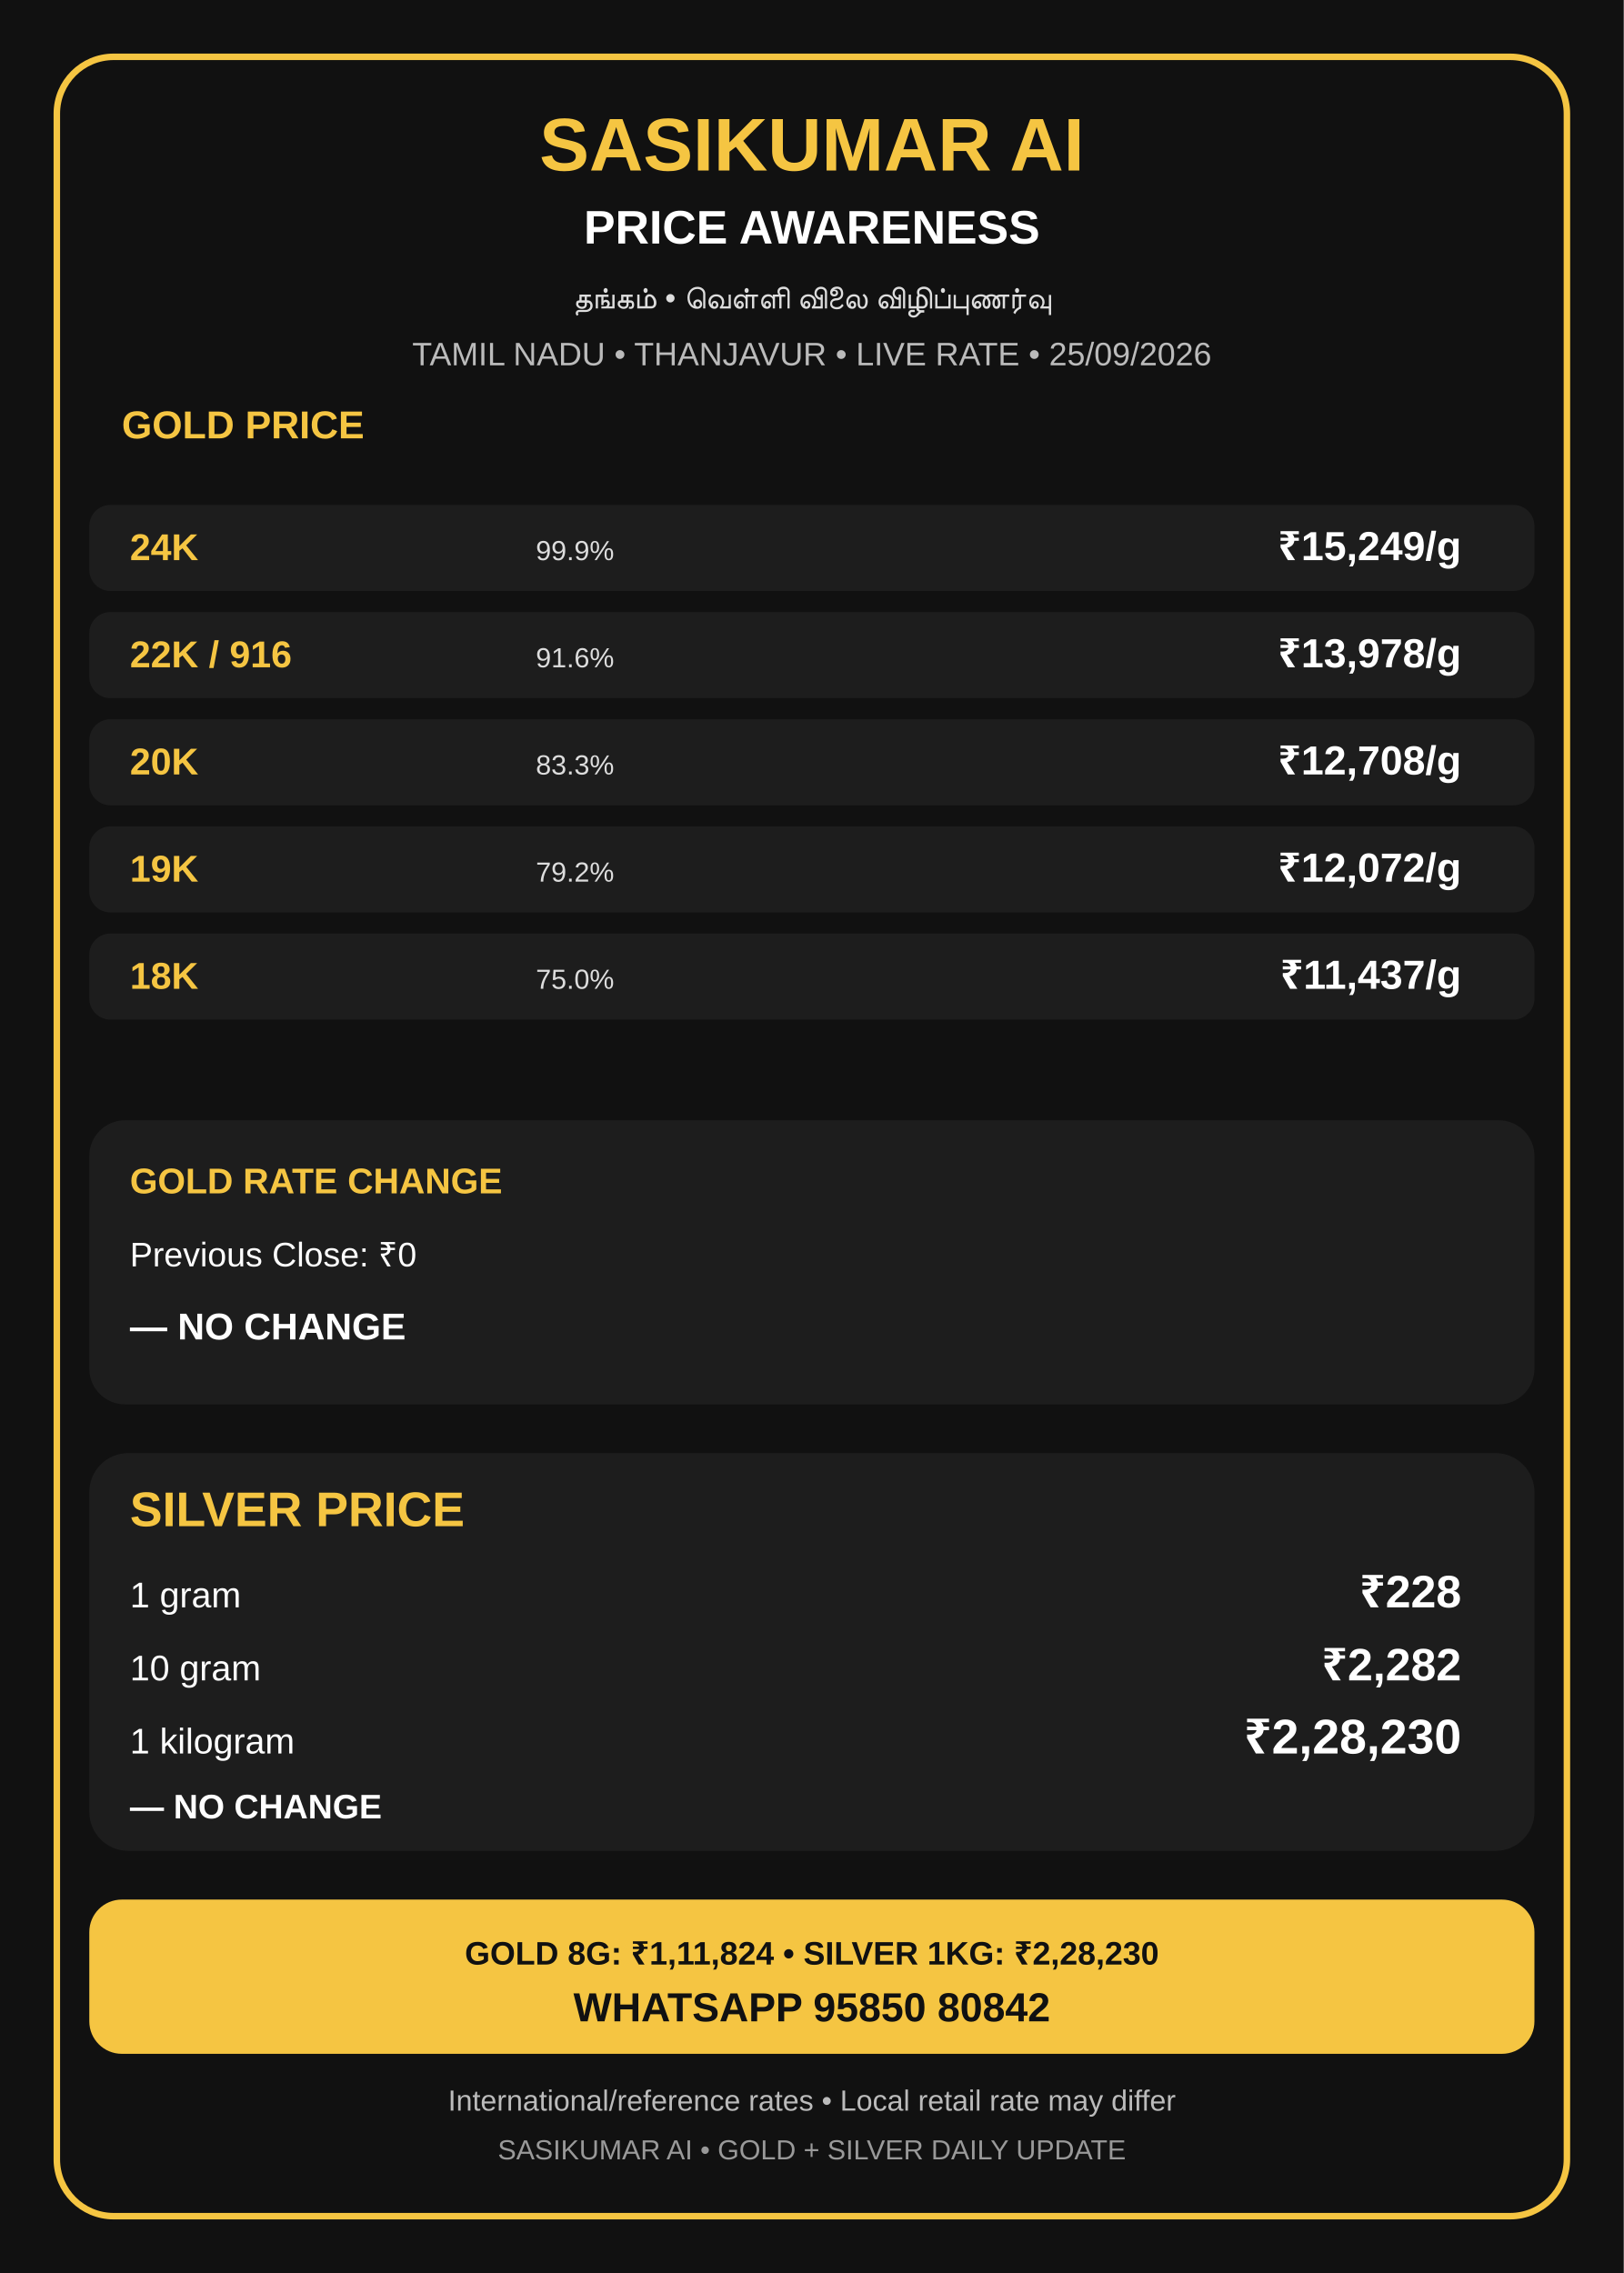
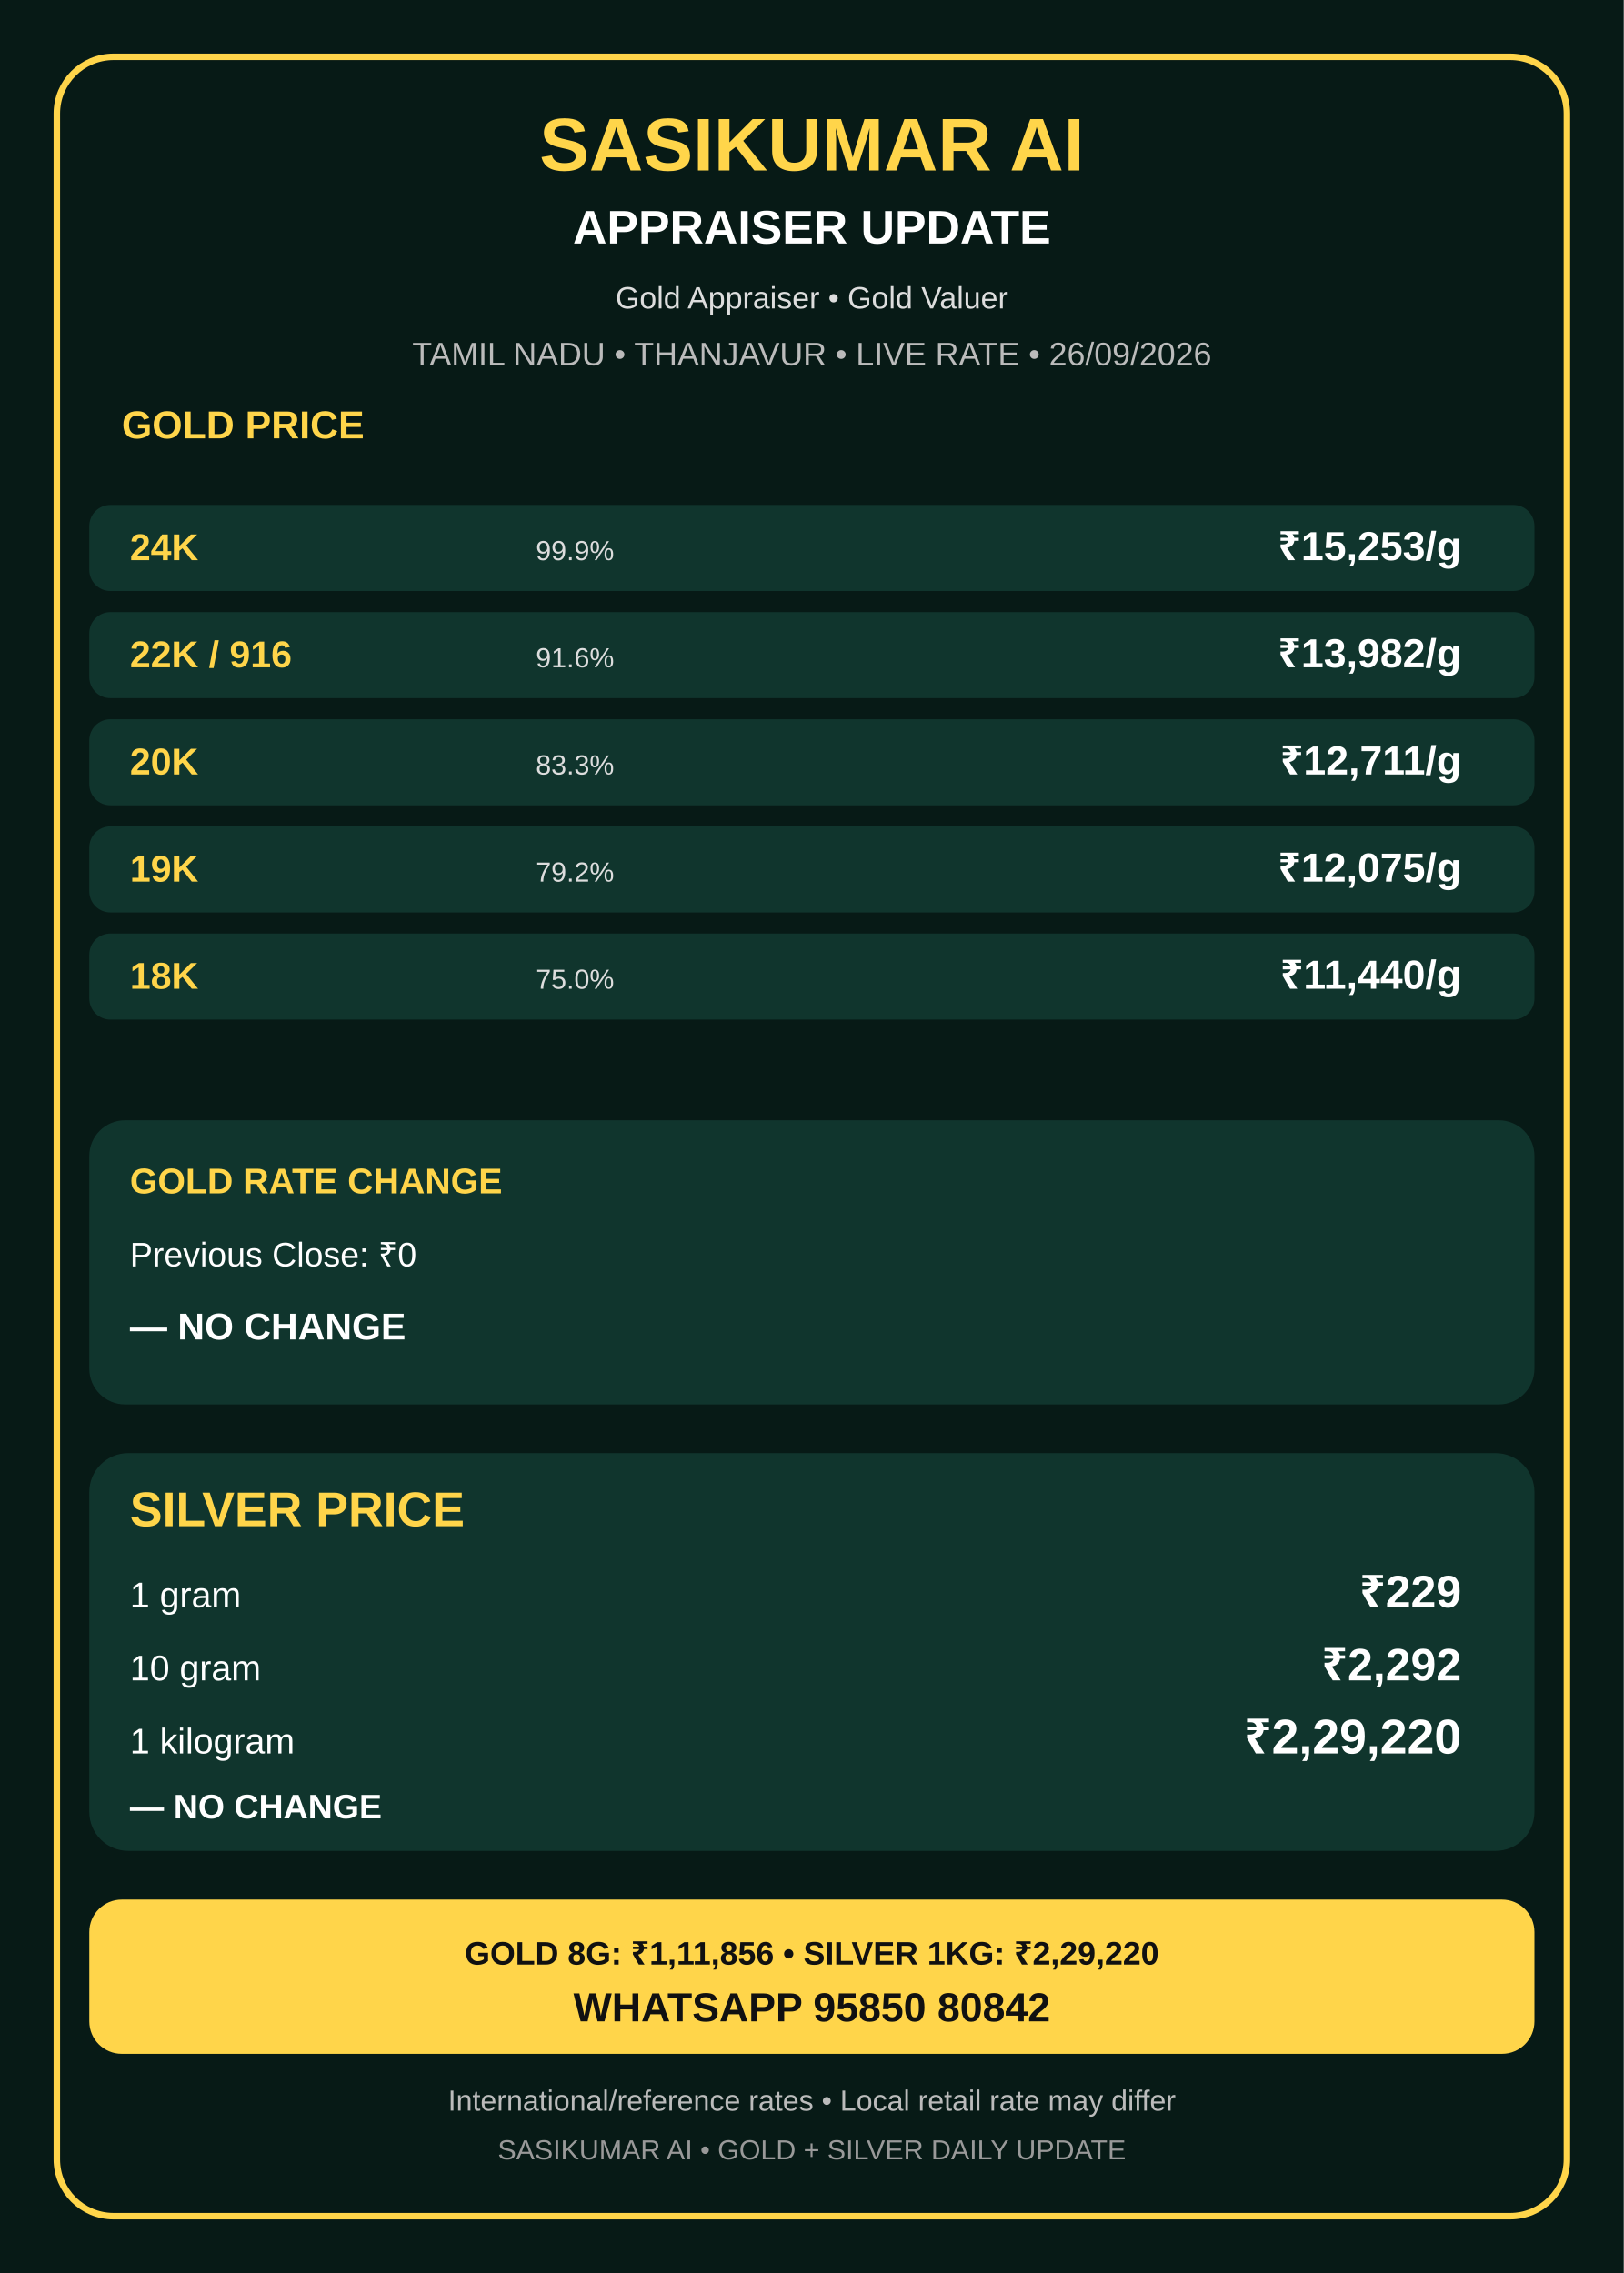
<svg xmlns="http://www.w3.org/2000/svg" width="1000" height="1400" viewBox="0 0 1000 1400">
-   <rect width="1000" height="1400" fill="#111111" />
-   <rect x="35" y="35" width="930" height="1330" rx="35" fill="none" stroke="#f5c542" stroke-width="4" />
-   <text x="500" y="105" text-anchor="middle" font-family="Arial,sans-serif" font-size="46" font-weight="900" fill="#f5c542">SASIKUMAR AI</text>
-   <text x="500" y="150" text-anchor="middle" font-family="Arial,sans-serif" font-size="29" font-weight="800" fill="#ffffff">PRICE AWARENESS</text>
-   <text x="500" y="190" text-anchor="middle" font-family="Arial,sans-serif" font-size="19" fill="#dddddd">தங்கம் • வெள்ளி விலை விழிப்புணர்வு</text>
-   <text x="500" y="225" text-anchor="middle" font-family="Arial,sans-serif" font-size="20" fill="#bbbbbb">TAMIL NADU • THANJAVUR • LIVE RATE • 25/09/2026</text>
-   <text x="75" y="270" font-family="Arial,sans-serif" font-size="24" font-weight="900" fill="#f5c542">GOLD PRICE</text>
-   <rect x="55" y="311" width="890" height="53" rx="13" fill="#1d1d1d" />
-   <text x="80" y="345" font-family="Arial,sans-serif" font-size="23" font-weight="700" fill="#f5c542">24K</text>
+   <rect width="1000" height="1400" fill="#071a16" />
+   <rect x="35" y="35" width="930" height="1330" rx="35" fill="none" stroke="#ffd54a" stroke-width="4" />
+   <text x="500" y="105" text-anchor="middle" font-family="Arial,sans-serif" font-size="46" font-weight="900" fill="#ffd54a">SASIKUMAR AI</text>
+   <text x="500" y="150" text-anchor="middle" font-family="Arial,sans-serif" font-size="29" font-weight="800" fill="#ffffff">APPRAISER UPDATE</text>
+   <text x="500" y="190" text-anchor="middle" font-family="Arial,sans-serif" font-size="19" fill="#dddddd">Gold Appraiser • Gold Valuer</text>
+   <text x="500" y="225" text-anchor="middle" font-family="Arial,sans-serif" font-size="20" fill="#bbbbbb">TAMIL NADU • THANJAVUR • LIVE RATE • 26/09/2026</text>
+   <text x="75" y="270" font-family="Arial,sans-serif" font-size="24" font-weight="900" fill="#ffd54a">GOLD PRICE</text>
+   <rect x="55" y="311" width="890" height="53" rx="13" fill="#10352d" />
+   <text x="80" y="345" font-family="Arial,sans-serif" font-size="23" font-weight="700" fill="#ffd54a">24K</text>
  <text x="330" y="345" font-family="Arial,sans-serif" font-size="17" fill="#dddddd">99.9%</text>
-   <text x="900" y="345" text-anchor="end" font-family="Arial,sans-serif" font-size="25" font-weight="700" fill="#ffffff">₹15,249/g</text>
-   <rect x="55" y="377" width="890" height="53" rx="13" fill="#1d1d1d" />
-   <text x="80" y="411" font-family="Arial,sans-serif" font-size="23" font-weight="700" fill="#f5c542">22K / 916</text>
+   <text x="900" y="345" text-anchor="end" font-family="Arial,sans-serif" font-size="25" font-weight="700" fill="#ffffff">₹15,253/g</text>
+   <rect x="55" y="377" width="890" height="53" rx="13" fill="#10352d" />
+   <text x="80" y="411" font-family="Arial,sans-serif" font-size="23" font-weight="700" fill="#ffd54a">22K / 916</text>
  <text x="330" y="411" font-family="Arial,sans-serif" font-size="17" fill="#dddddd">91.6%</text>
-   <text x="900" y="411" text-anchor="end" font-family="Arial,sans-serif" font-size="25" font-weight="700" fill="#ffffff">₹13,978/g</text>
-   <rect x="55" y="443" width="890" height="53" rx="13" fill="#1d1d1d" />
-   <text x="80" y="477" font-family="Arial,sans-serif" font-size="23" font-weight="700" fill="#f5c542">20K</text>
+   <text x="900" y="411" text-anchor="end" font-family="Arial,sans-serif" font-size="25" font-weight="700" fill="#ffffff">₹13,982/g</text>
+   <rect x="55" y="443" width="890" height="53" rx="13" fill="#10352d" />
+   <text x="80" y="477" font-family="Arial,sans-serif" font-size="23" font-weight="700" fill="#ffd54a">20K</text>
  <text x="330" y="477" font-family="Arial,sans-serif" font-size="17" fill="#dddddd">83.3%</text>
-   <text x="900" y="477" text-anchor="end" font-family="Arial,sans-serif" font-size="25" font-weight="700" fill="#ffffff">₹12,708/g</text>
-   <rect x="55" y="509" width="890" height="53" rx="13" fill="#1d1d1d" />
-   <text x="80" y="543" font-family="Arial,sans-serif" font-size="23" font-weight="700" fill="#f5c542">19K</text>
+   <text x="900" y="477" text-anchor="end" font-family="Arial,sans-serif" font-size="25" font-weight="700" fill="#ffffff">₹12,711/g</text>
+   <rect x="55" y="509" width="890" height="53" rx="13" fill="#10352d" />
+   <text x="80" y="543" font-family="Arial,sans-serif" font-size="23" font-weight="700" fill="#ffd54a">19K</text>
  <text x="330" y="543" font-family="Arial,sans-serif" font-size="17" fill="#dddddd">79.2%</text>
-   <text x="900" y="543" text-anchor="end" font-family="Arial,sans-serif" font-size="25" font-weight="700" fill="#ffffff">₹12,072/g</text>
-   <rect x="55" y="575" width="890" height="53" rx="13" fill="#1d1d1d" />
-   <text x="80" y="609" font-family="Arial,sans-serif" font-size="23" font-weight="700" fill="#f5c542">18K</text>
+   <text x="900" y="543" text-anchor="end" font-family="Arial,sans-serif" font-size="25" font-weight="700" fill="#ffffff">₹12,075/g</text>
+   <rect x="55" y="575" width="890" height="53" rx="13" fill="#10352d" />
+   <text x="80" y="609" font-family="Arial,sans-serif" font-size="23" font-weight="700" fill="#ffd54a">18K</text>
  <text x="330" y="609" font-family="Arial,sans-serif" font-size="17" fill="#dddddd">75.0%</text>
-   <text x="900" y="609" text-anchor="end" font-family="Arial,sans-serif" font-size="25" font-weight="700" fill="#ffffff">₹11,437/g</text>
-   <rect x="55" y="690" width="890" height="175" rx="22" fill="#1d1d1d" />
-   <text x="80" y="735" font-family="Arial,sans-serif" font-size="22" font-weight="900" fill="#f5c542">GOLD RATE CHANGE</text>
+   <text x="900" y="609" text-anchor="end" font-family="Arial,sans-serif" font-size="25" font-weight="700" fill="#ffffff">₹11,440/g</text>
+   <rect x="55" y="690" width="890" height="175" rx="22" fill="#10352d" />
+   <text x="80" y="735" font-family="Arial,sans-serif" font-size="22" font-weight="900" fill="#ffd54a">GOLD RATE CHANGE</text>
  <text x="80" y="780" font-family="Arial,sans-serif" font-size="21" fill="#ffffff">Previous Close: ₹0</text>
  <text x="80" y="825" font-family="Arial,sans-serif" font-size="23" font-weight="800" fill="#ffffff">— NO CHANGE</text>
-   <rect x="55" y="895" width="890" height="245" rx="24" fill="#1d1d1d" />
-   <text x="80" y="940" font-family="Arial,sans-serif" font-size="30" font-weight="900" fill="#f5c542">SILVER PRICE</text>
+   <rect x="55" y="895" width="890" height="245" rx="24" fill="#10352d" />
+   <text x="80" y="940" font-family="Arial,sans-serif" font-size="30" font-weight="900" fill="#ffd54a">SILVER PRICE</text>
  <text x="80" y="990" font-family="Arial,sans-serif" font-size="22" fill="#ffffff">1 gram</text>
-   <text x="900" y="990" text-anchor="end" font-family="Arial,sans-serif" font-size="28" font-weight="800" fill="#ffffff">₹228</text>
+   <text x="900" y="990" text-anchor="end" font-family="Arial,sans-serif" font-size="28" font-weight="800" fill="#ffffff">₹229</text>
  <text x="80" y="1035" font-family="Arial,sans-serif" font-size="22" fill="#ffffff">10 gram</text>
-   <text x="900" y="1035" text-anchor="end" font-family="Arial,sans-serif" font-size="28" font-weight="800" fill="#ffffff">₹2,282</text>
+   <text x="900" y="1035" text-anchor="end" font-family="Arial,sans-serif" font-size="28" font-weight="800" fill="#ffffff">₹2,292</text>
  <text x="80" y="1080" font-family="Arial,sans-serif" font-size="22" fill="#ffffff">1 kilogram</text>
-   <text x="900" y="1080" text-anchor="end" font-family="Arial,sans-serif" font-size="30" font-weight="900" fill="#ffffff">₹2,28,230</text>
+   <text x="900" y="1080" text-anchor="end" font-family="Arial,sans-serif" font-size="30" font-weight="900" fill="#ffffff">₹2,29,220</text>
  <text x="80" y="1120" font-family="Arial,sans-serif" font-size="21" font-weight="800" fill="#ffffff">— NO CHANGE</text>
-   <rect x="55" y="1170" width="890" height="95" rx="20" fill="#f5c542" />
-   <text x="500" y="1210" text-anchor="middle" font-family="Arial,sans-serif" font-size="20" font-weight="900" fill="#111111">GOLD 8G: ₹1,11,824 • SILVER 1KG: ₹2,28,230</text>
+   <rect x="55" y="1170" width="890" height="95" rx="20" fill="#ffd54a" />
+   <text x="500" y="1210" text-anchor="middle" font-family="Arial,sans-serif" font-size="20" font-weight="900" fill="#111111">GOLD 8G: ₹1,11,856 • SILVER 1KG: ₹2,29,220</text>
  <text x="500" y="1245" text-anchor="middle" font-family="Arial,sans-serif" font-size="25" font-weight="900" fill="#111111">WHATSAPP 95850 80842</text>
  <text x="500" y="1300" text-anchor="middle" font-family="Arial,sans-serif" font-size="18" fill="#bbbbbb">International/reference rates • Local retail rate may differ</text>
  <text x="500" y="1330" text-anchor="middle" font-family="Arial,sans-serif" font-size="17" fill="#999999">SASIKUMAR AI • GOLD + SILVER DAILY UPDATE</text>
</svg>
